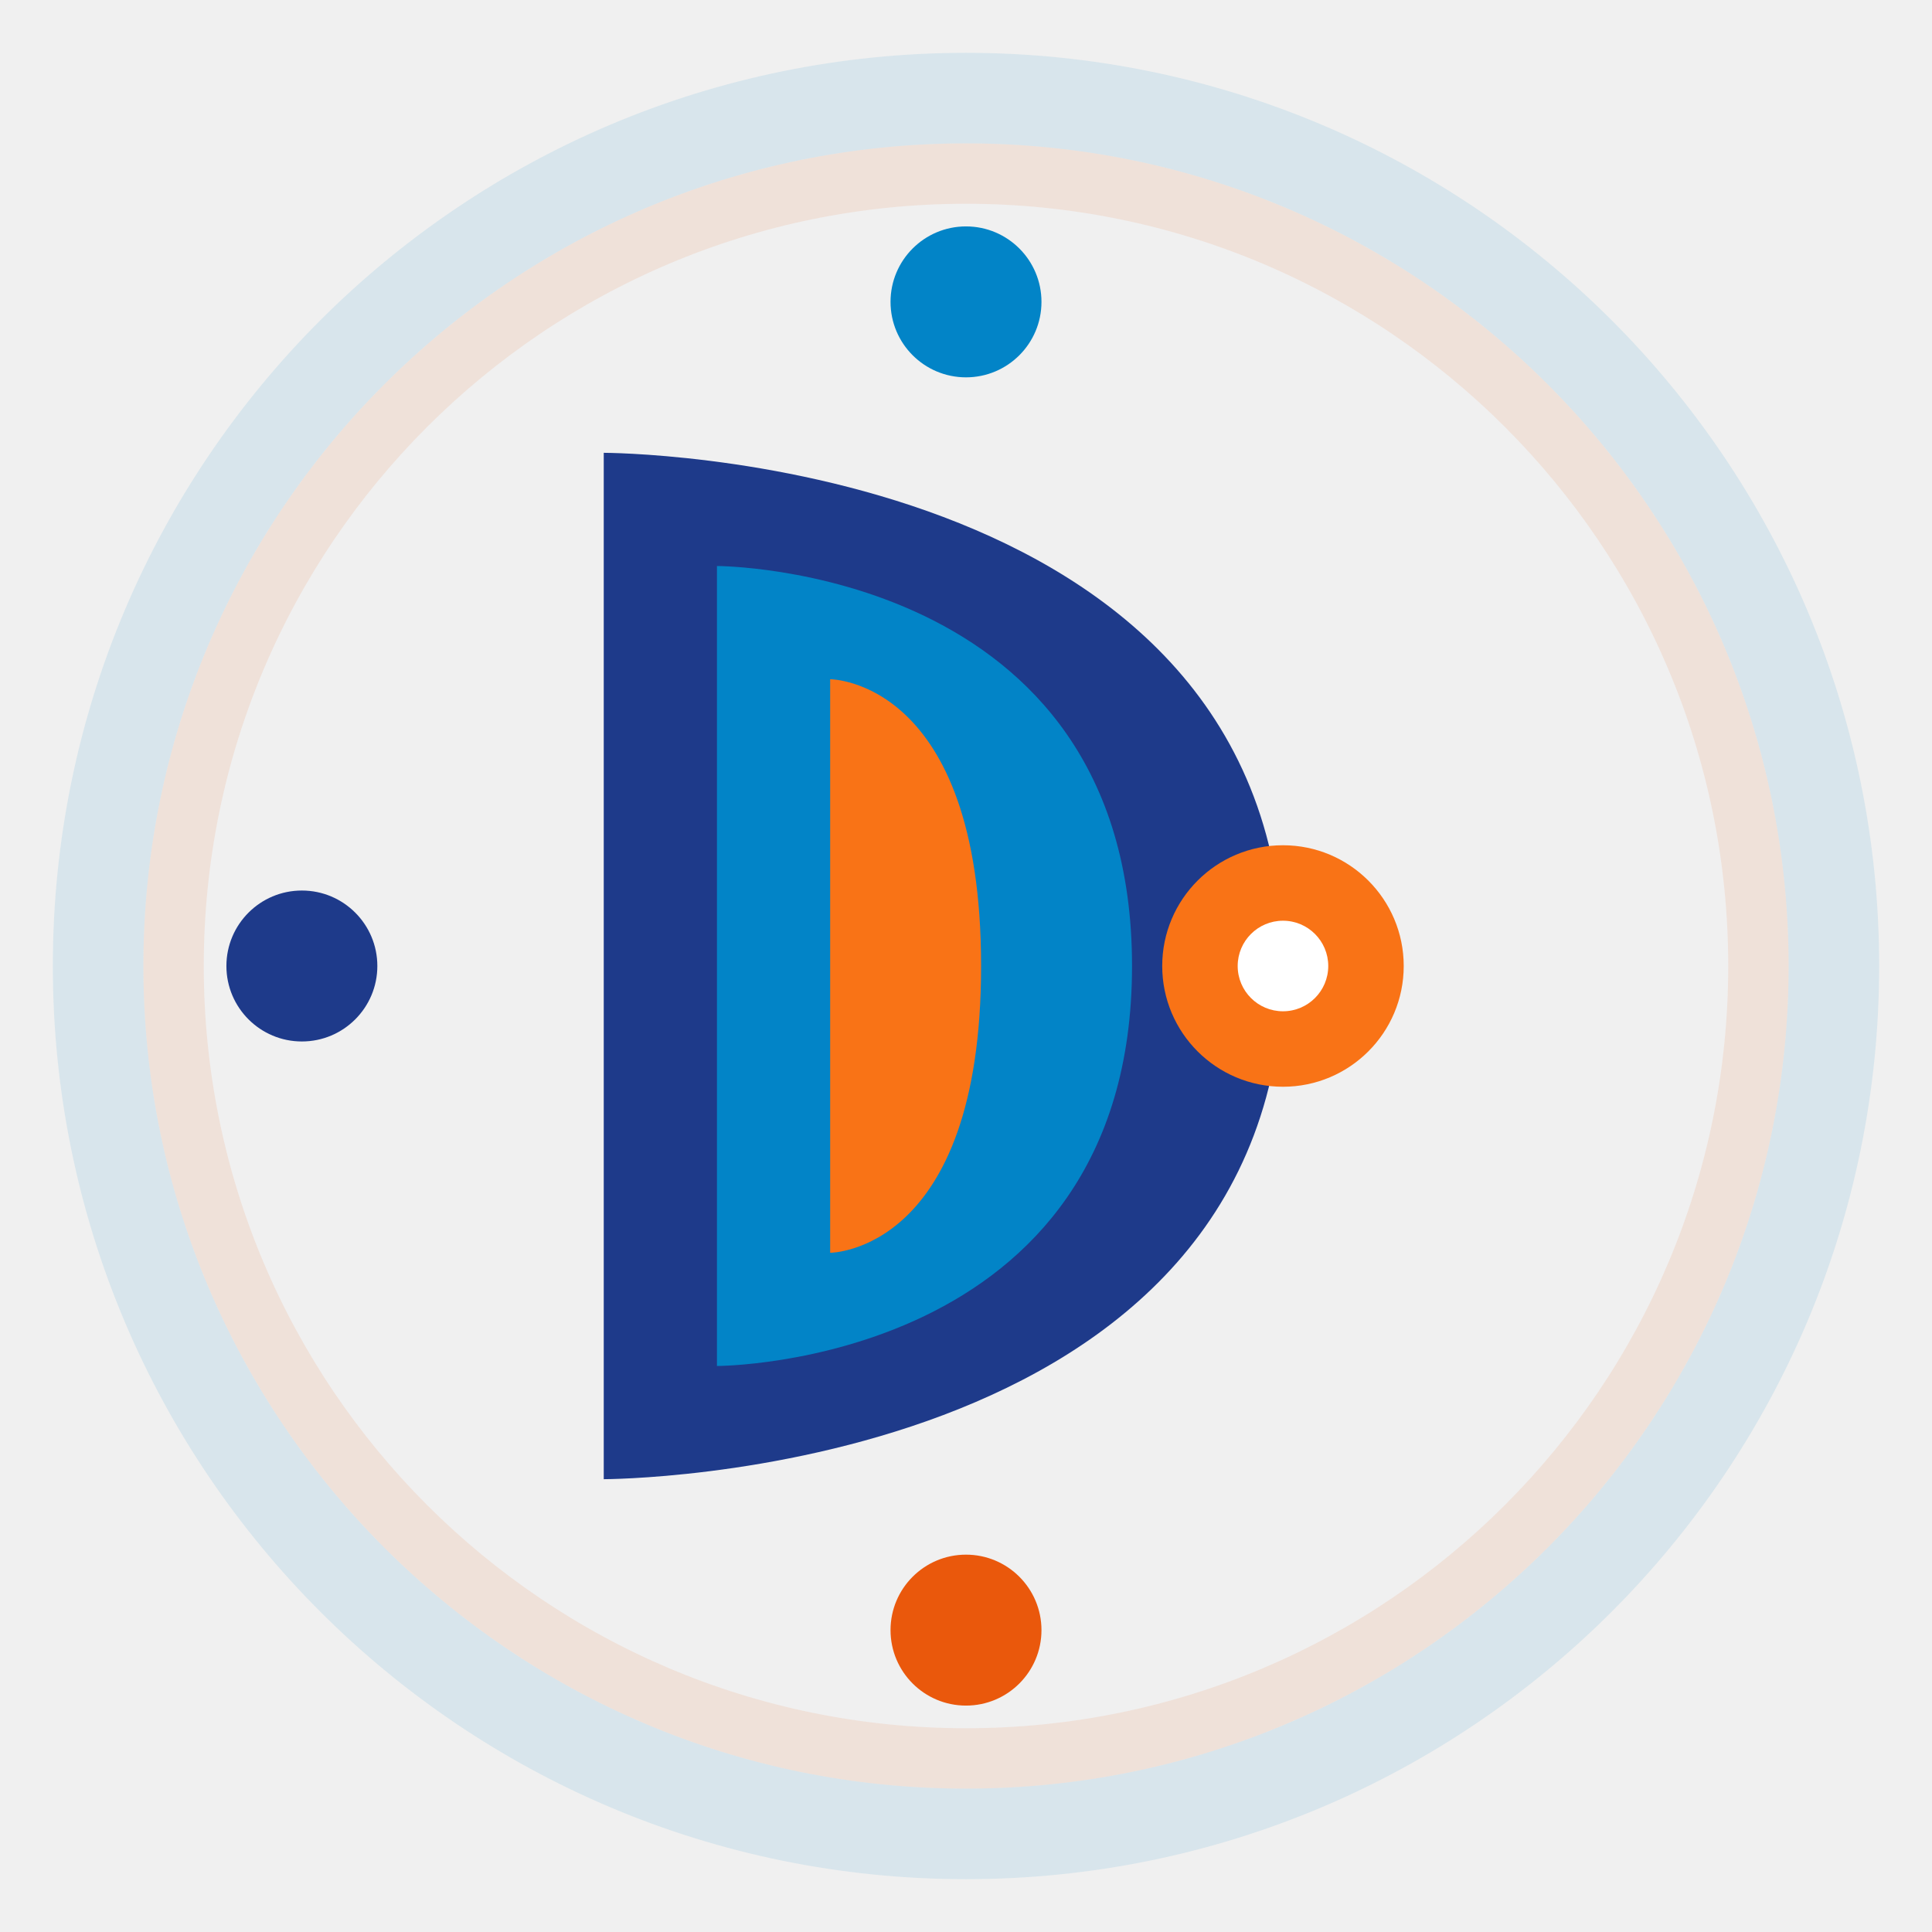
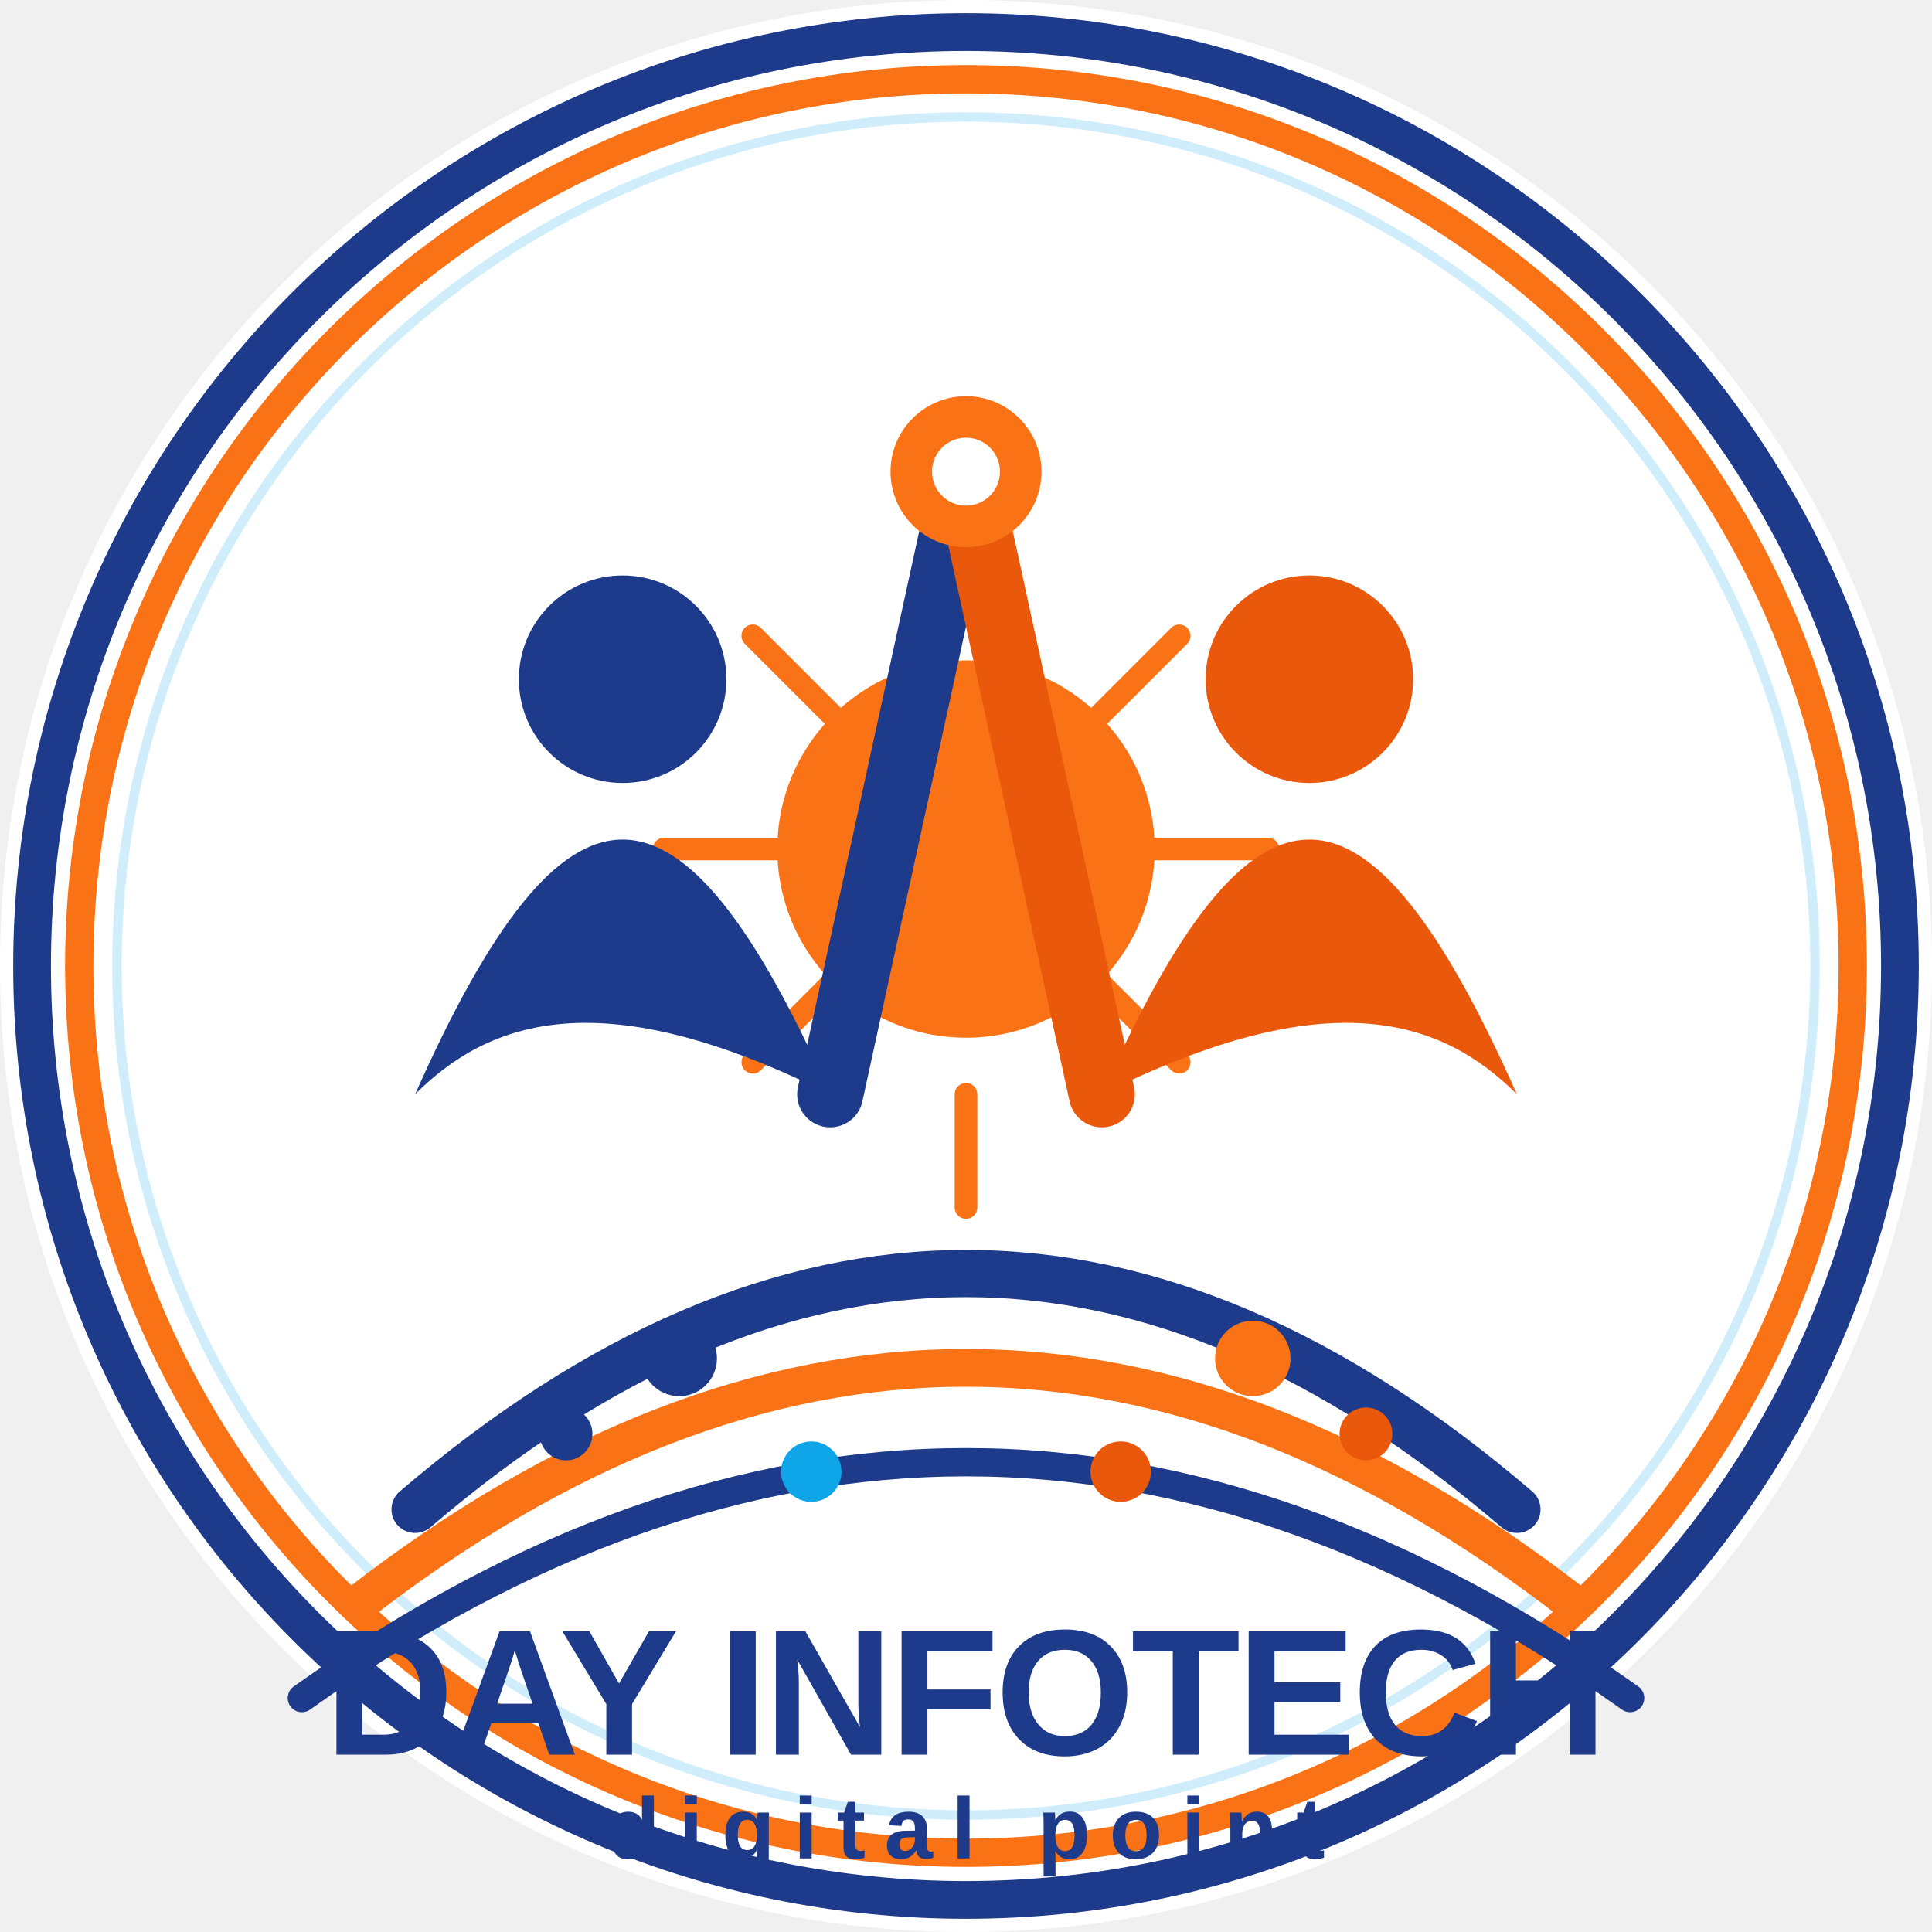
- <svg xmlns="http://www.w3.org/2000/svg" width="1024" height="1024" viewBox="0 0 512 512" fill="none">
-   <circle cx="256" cy="256" r="230" stroke="#0284C7" stroke-width="24" opacity="0.1" />
-   <circle cx="256" cy="256" r="210" stroke="#EA580C" stroke-width="16" opacity="0.1" />
-   <g id="MainSymbol">
-     <path d="M160 120 V392 C160 392 340 392 340 256 C340 120 160 120 160 120Z" fill="#1E3A8A" />
-     <path d="M190 150 V362 C190 362 300 362 300 256 C300 150 190 150 190 150Z" fill="#0284C7" />
-     <path d="M220 180 V332 C220 332 260 332 260 256 C260 180 220 180 220 180Z" fill="#F97316" />
-     <circle cx="340" cy="256" r="32" fill="#F97316" />
-     <circle cx="340" cy="256" r="12" fill="white" />
+ <svg xmlns="http://www.w3.org/2000/svg" width="1024" height="1024" viewBox="0 0 1024 1024" fill="none">
+   <circle cx="512" cy="512" r="512" fill="white" />
+   <circle cx="512" cy="512" r="495" stroke="#1E3A8A" stroke-width="20" />
+   <circle cx="512" cy="512" r="470" stroke="#F97316" stroke-width="15" />
+   <circle cx="512" cy="512" r="450" stroke="#0EA5E9" stroke-width="5" opacity="0.2" />
+   <g id="Sun">
+     <circle cx="512" cy="450" r="100" fill="#F97316" />
+     <g stroke="#F97316" stroke-width="12" stroke-linecap="round">
+       <line x1="512" y1="320" x2="512" y2="260" />
+       <line x1="512" y1="580" x2="512" y2="640" />
+       <line x1="412" y1="450" x2="352" y2="450" />
+       <line x1="612" y1="450" x2="672" y2="450" />
+       <line x1="441" y1="379" x2="399" y2="337" />
+       <line x1="583" y1="521" x2="625" y2="563" />
+       <line x1="441" y1="521" x2="399" y2="563" />
+       <line x1="583" y1="379" x2="625" y2="337" />
+     </g>
  </g>
-   <circle cx="256" cy="80" r="20" fill="#0284C7" />
-   <circle cx="256" cy="432" r="20" fill="#EA580C" />
-   <circle cx="80" cy="256" r="20" fill="#1E3A8A" />
+   <g id="Figures">
+     <path d="M440 580 C360 400 300 400 220 580 C260 540 320 520 440 580Z" fill="#1E3A8A" />
+     <circle cx="330" cy="360" r="55" fill="#1E3A8A" />
+     <path d="M440 580 L512 250" stroke="#1E3A8A" stroke-width="35" stroke-linecap="round" />
+     <path d="M584 580 C664 400 724 400 804 580 C764 540 704 520 584 580Z" fill="#EA580C" />
+     <circle cx="694" cy="360" r="55" fill="#EA580C" />
+     <path d="M584 580 L512 250" stroke="#EA580C" stroke-width="35" stroke-linecap="round" />
+   </g>
+   <g id="DigitalWaves">
+     <path d="M220 800 Q512 550 804 800" stroke="#1E3A8A" stroke-width="25" fill="none" stroke-linecap="round" />
+     <path d="M190 850 Q512 600 834 850" stroke="#F97316" stroke-width="20" fill="none" stroke-linecap="round" />
+     <path d="M160 900 Q512 650 864 900" stroke="#1E3A8A" stroke-width="15" fill="none" stroke-linecap="round" />
+     <circle cx="360" cy="720" r="20" fill="#1E3A8A" />
+     <circle cx="664" cy="720" r="20" fill="#F97316" />
+     <circle cx="512" cy="250" r="40" fill="#F97316" />
+     <circle cx="512" cy="250" r="18" fill="white" />
+     <circle cx="430" cy="780" r="16" fill="#0EA5E9" />
+     <circle cx="594" cy="780" r="16" fill="#EA580C" />
+     <circle cx="300" cy="760" r="14" fill="#1E3A8A" />
+     <circle cx="724" cy="760" r="14" fill="#EA580C" />
+   </g>
+   <text x="512" y="930" text-anchor="middle" font-family="Arial, Helvetica, sans-serif" font-weight="950" font-size="95" fill="#1E3A8A" letter-spacing="-2">DAY INFOTECH</text>
+   <text x="512" y="985" text-anchor="middle" font-family="Arial, Helvetica, sans-serif" font-weight="700" font-size="46" fill="#1E3A8A" letter-spacing="10">digital point</text>
</svg>
